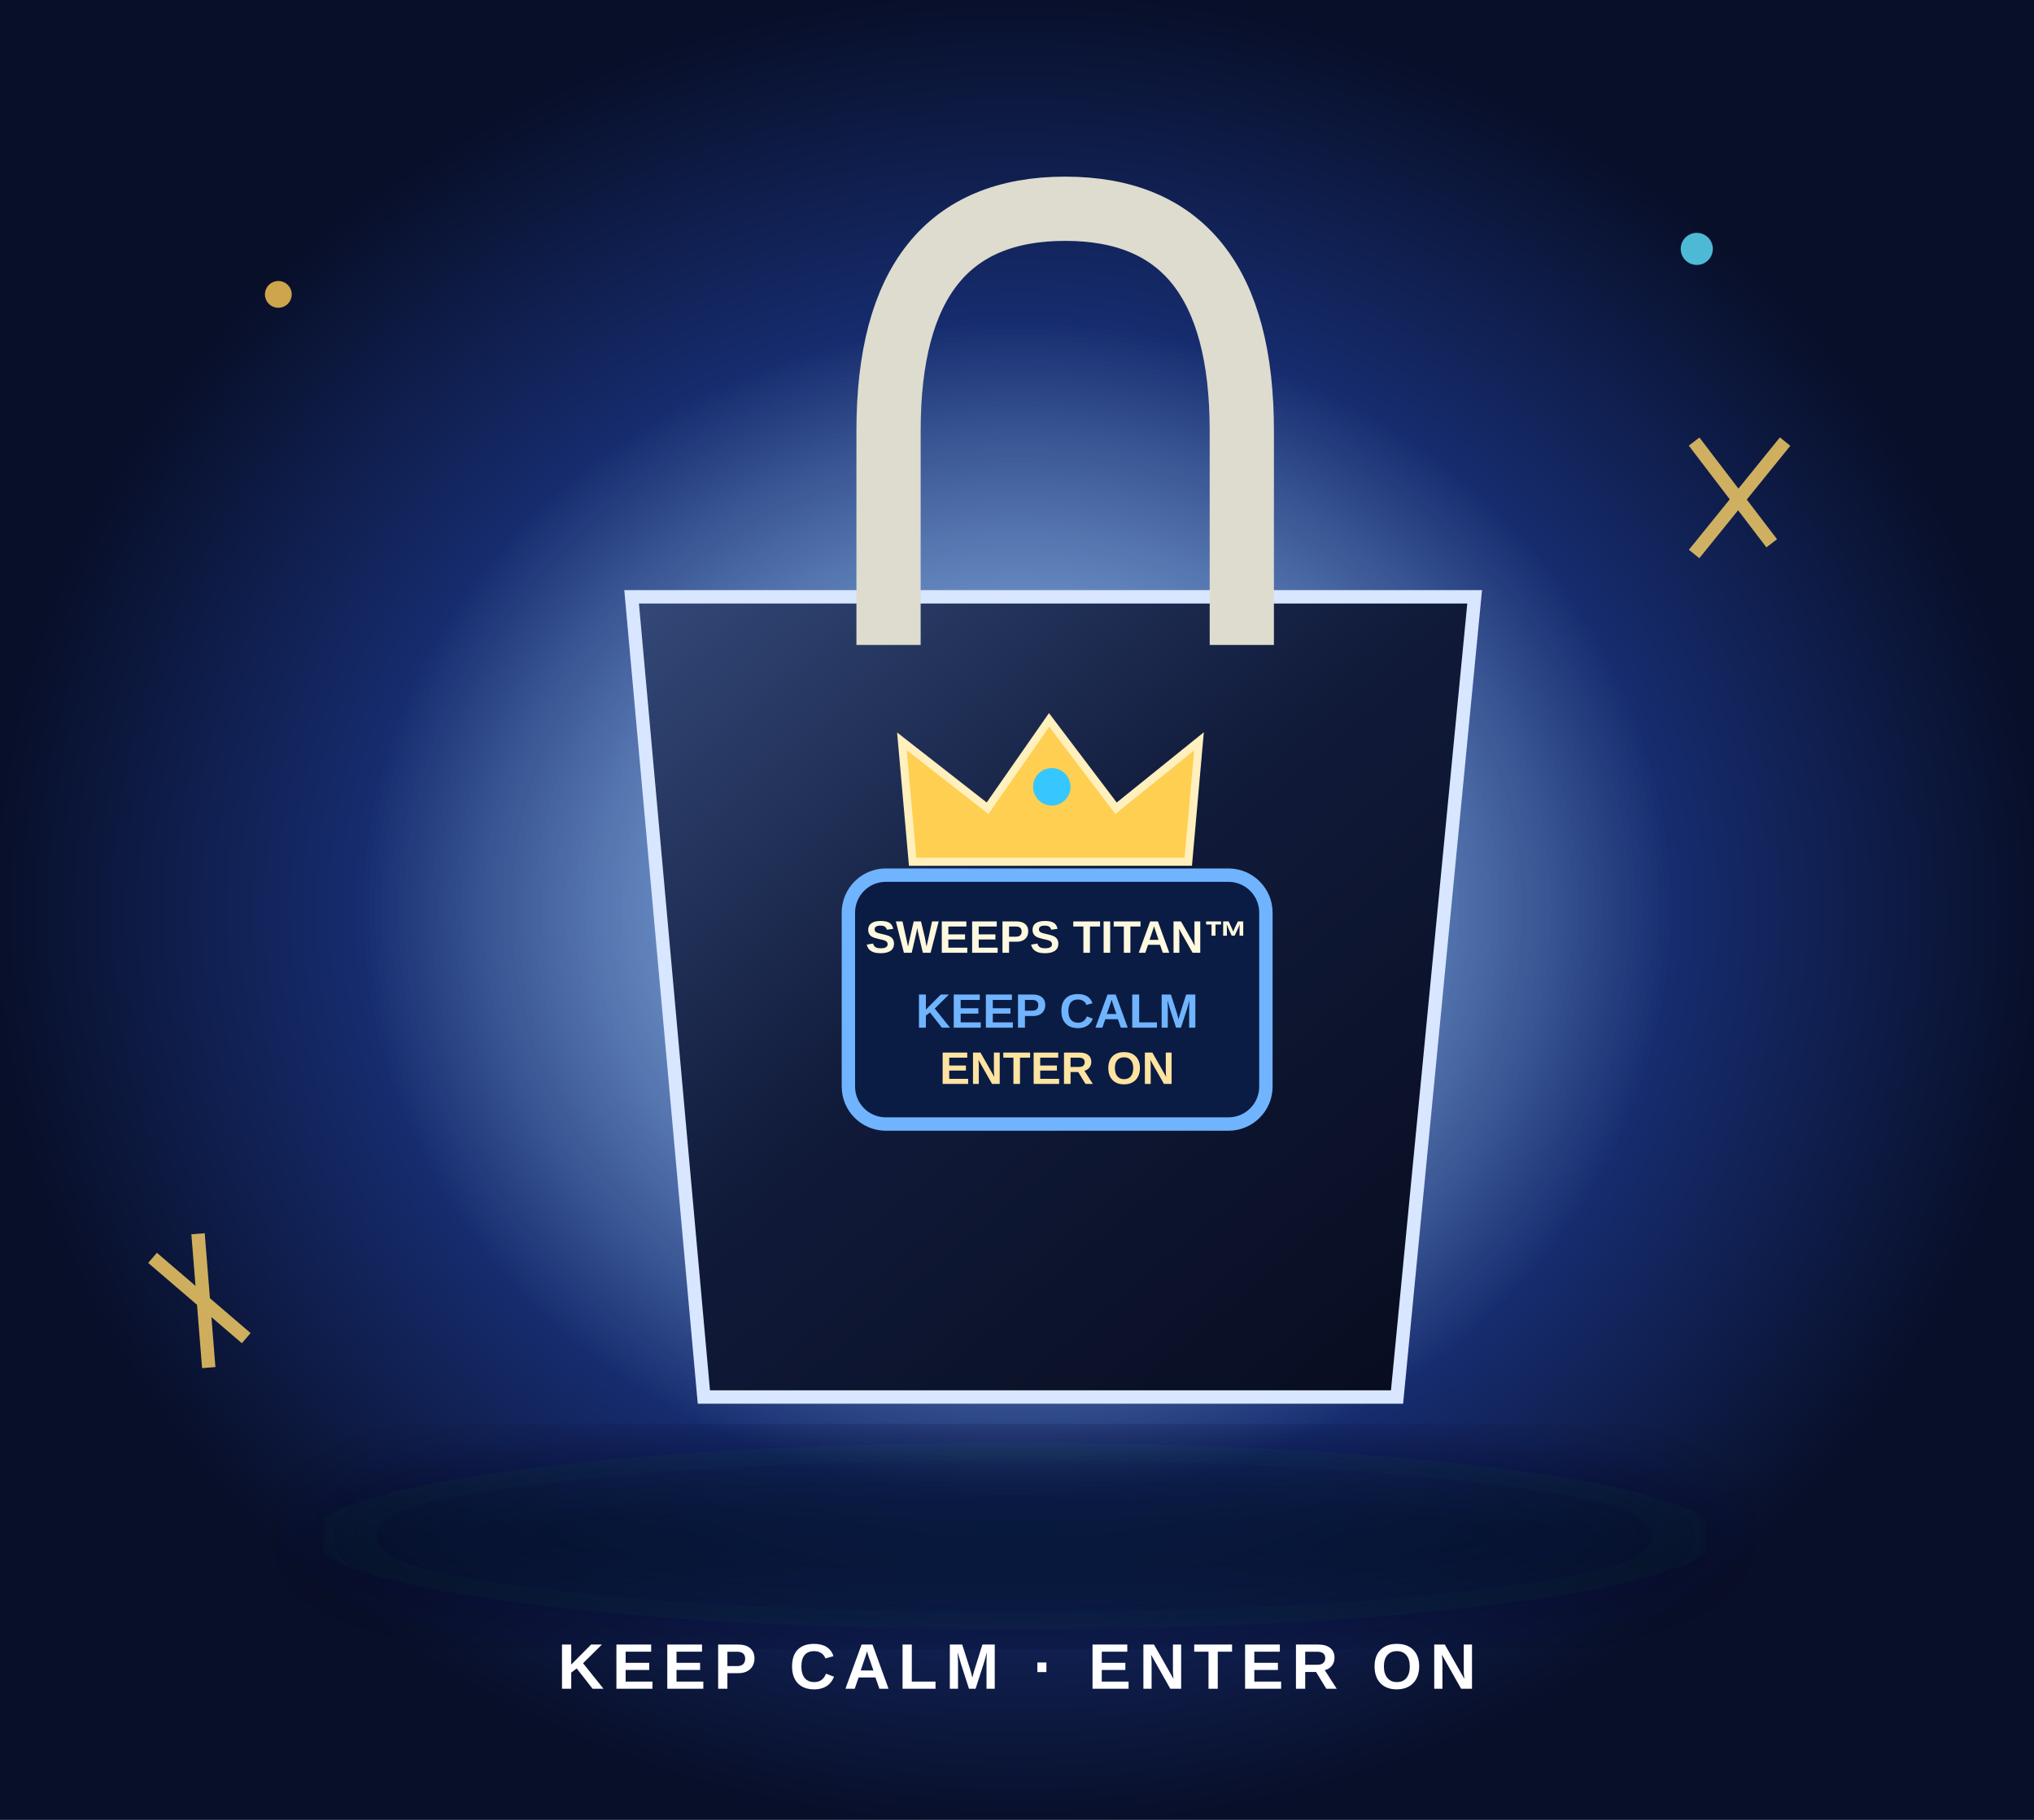
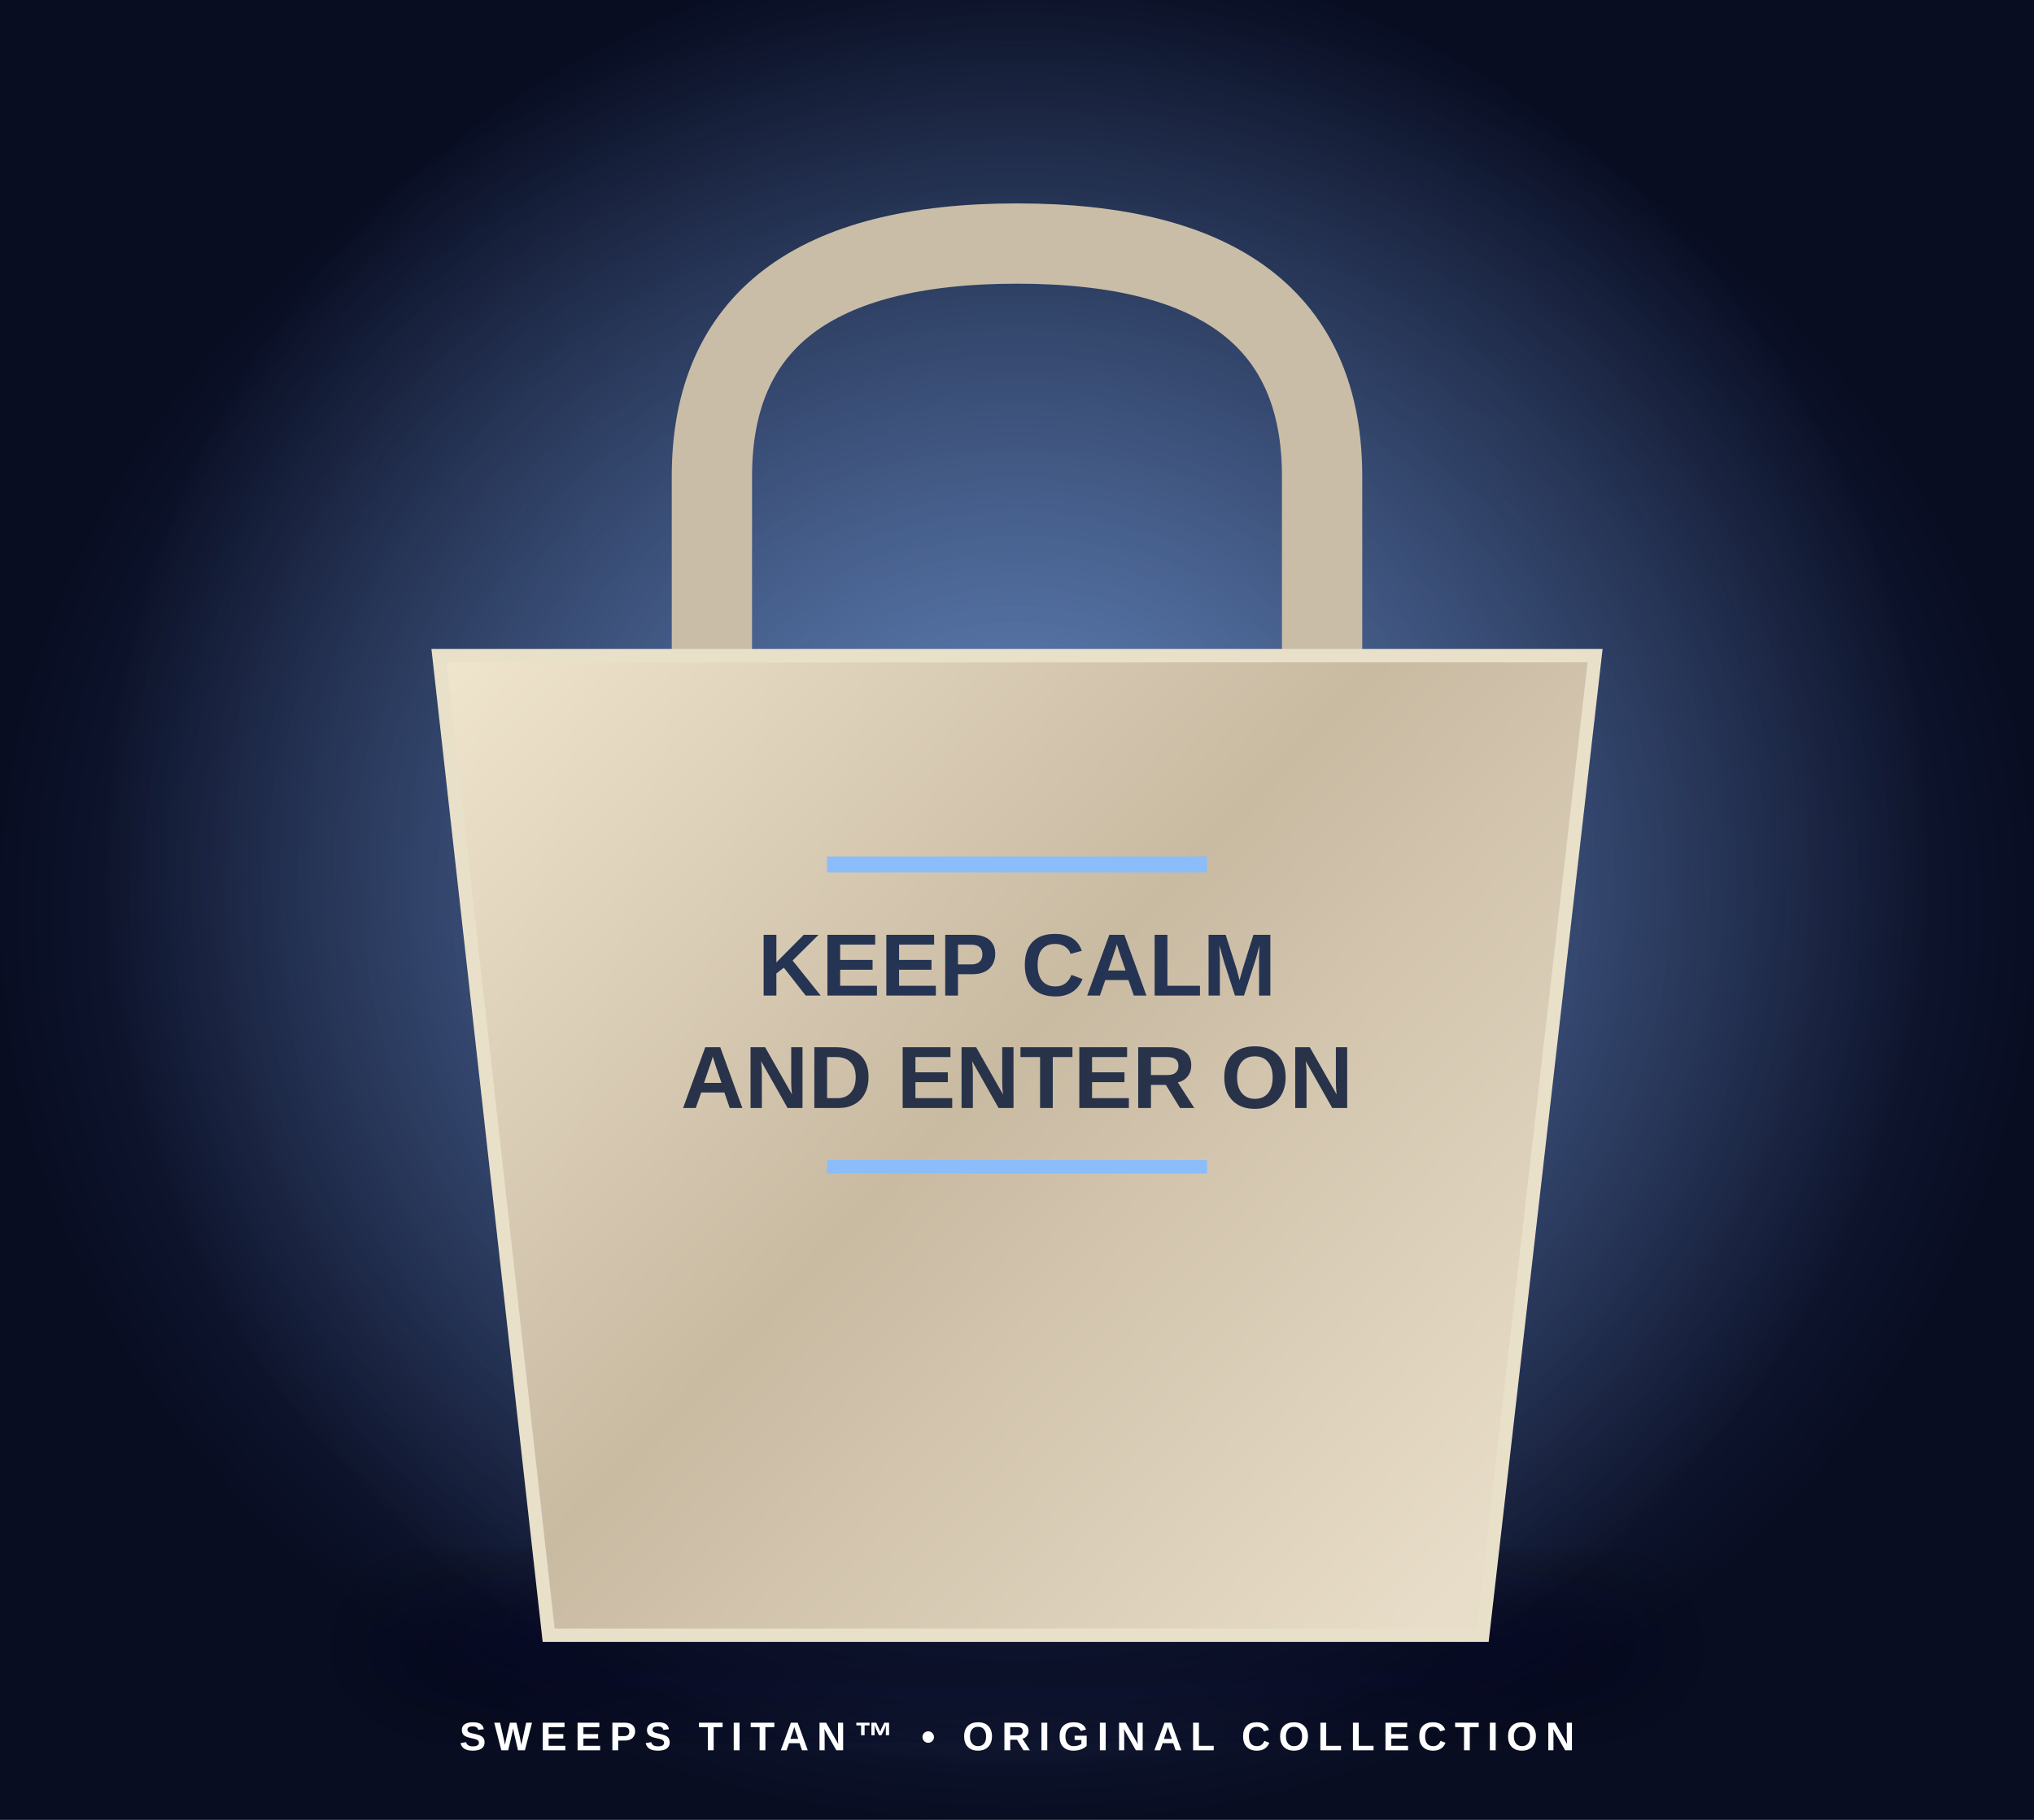
- <svg xmlns="http://www.w3.org/2000/svg" width="760" height="680" viewBox="0 0 760 680">
+ <svg xmlns="http://www.w3.org/2000/svg" viewBox="0 0 760 680" width="760" height="680">
  <defs>
    <radialGradient id="bg">
-       <stop stop-color="#70b4ff" stop-opacity=".55" />
-       <stop offset=".64" stop-color="#162c6e" />
-       <stop offset="1" stop-color="#080f29" />
+       <stop stop-color="#384879" />
+       <stop offset="1" stop-color="#080d22" />
    </radialGradient>
-     <linearGradient id="cloth" x2=".9" y2="1">
-       <stop stop-color="#344979" />
-       <stop offset=".48" stop-color="#101a39" />
-       <stop offset="1" stop-color="#080d20" />
+     <radialGradient id="halo">
+       <stop stop-color="#8abdf9" stop-opacity=".55" />
+       <stop offset="1" stop-color="#8abdf9" stop-opacity="0" />
+     </radialGradient>
+     <linearGradient id="material" x2="1" y2=".8">
+       <stop stop-color="#f0e5cd" />
+       <stop offset=".5" stop-color="#c9baa2" />
+       <stop offset="1" stop-color="#e8ddc8" />
    </linearGradient>
-     <filter id="glow">
-       <feGaussianBlur stdDeviation="14" />
+     <filter id="shadow">
+       <feGaussianBlur stdDeviation="17" />
    </filter>
  </defs>
  <rect width="760" height="680" fill="url(#bg)" />
-   <g opacity=".8">
-     <circle cx="104" cy="110" r="5" fill="#ffcb54" />
-     <circle cx="634" cy="93" r="6" fill="#5fe3ff" />
-     <path d="M57 470l35 30m-18-39l4 50M633 165l29 38m-29 4l34-42" stroke="#ffd567" stroke-width="5" />
+   <circle cx="380" cy="320" r="340" fill="url(#halo)" />
+   <ellipse cx="380" cy="615" rx="243" ry="30" fill="#030515" opacity=".55" filter="url(#shadow)" />
+   <path d="M266 255V178Q266 91 380 91Q494 91 494 178V255" fill="none" stroke="#c9bda7" stroke-width="30" />
+   <path d="M164 245H596L554 611H205Z" fill="url(#material)" stroke="#e9e0c9" stroke-width="5" />
+   <g font-family="Arial,sans-serif" font-weight="900" text-anchor="middle">
+     <path d="M309 323H451" stroke="#8abdf9" stroke-width="6" />
+     <text x="380" y="372" font-size="33" fill="#253453">KEEP CALM</text>
+     <text x="380" y="414" font-size="33" fill="#28334a">AND ENTER ON</text>
+     <path d="M309 436H451" stroke="#8abdf9" stroke-width="5" />
+     <text x="380" y="654" font-size="15" letter-spacing="3" fill="white">SWEEPS TITAN™ • ORIGINAL COLLECTION</text>
  </g>
-   <ellipse cx="379" cy="574" rx="263" ry="35" fill="#050b20" opacity=".6" filter="url(#glow)" />
-   <g transform="translate(46 45)">
-     <path d="M190 178h315l-29 299H217Z" fill="url(#cloth)" stroke="#d8e6ff" stroke-width="5" />
-     <path d="M286 196v-80q0-83 66-83t66 83v80" fill="none" stroke="#dddcce" stroke-width="24" />
-     <g transform="translate(0 0)">
-       <path d="M323 257l23-33l25 33l31-25l-4 45h-103l-4-45Z" fill="#ffcf52" stroke="#fff0bd" stroke-width="3" />
-       <circle cx="347" cy="249" r="7" fill="#37c7ff" />
-       <rect x="271" y="282" width="156" height="93" rx="14" fill="#0a1c43" stroke="#70b4ff" stroke-width="5" />
-       <text x="349" y="311" fill="#fff9df" font-family="Arial,sans-serif" font-size="17" font-weight="900" text-anchor="middle">SWEEPS TITAN™</text>
-       <text x="349" y="339" fill="#70b4ff" font-family="Arial,sans-serif" font-size="18" font-weight="900" text-anchor="middle">KEEP CALM</text>
-       <text x="349" y="360" fill="#ffe3a1" font-family="Arial,sans-serif" font-size="17" font-weight="900" text-anchor="middle">ENTER ON</text>
-     </g>
-   </g>
-   <text x="380" y="631" fill="#fff" font-family="Arial,sans-serif" font-size="24" font-weight="900" text-anchor="middle" letter-spacing="3">KEEP CALM · ENTER ON</text>
</svg>
